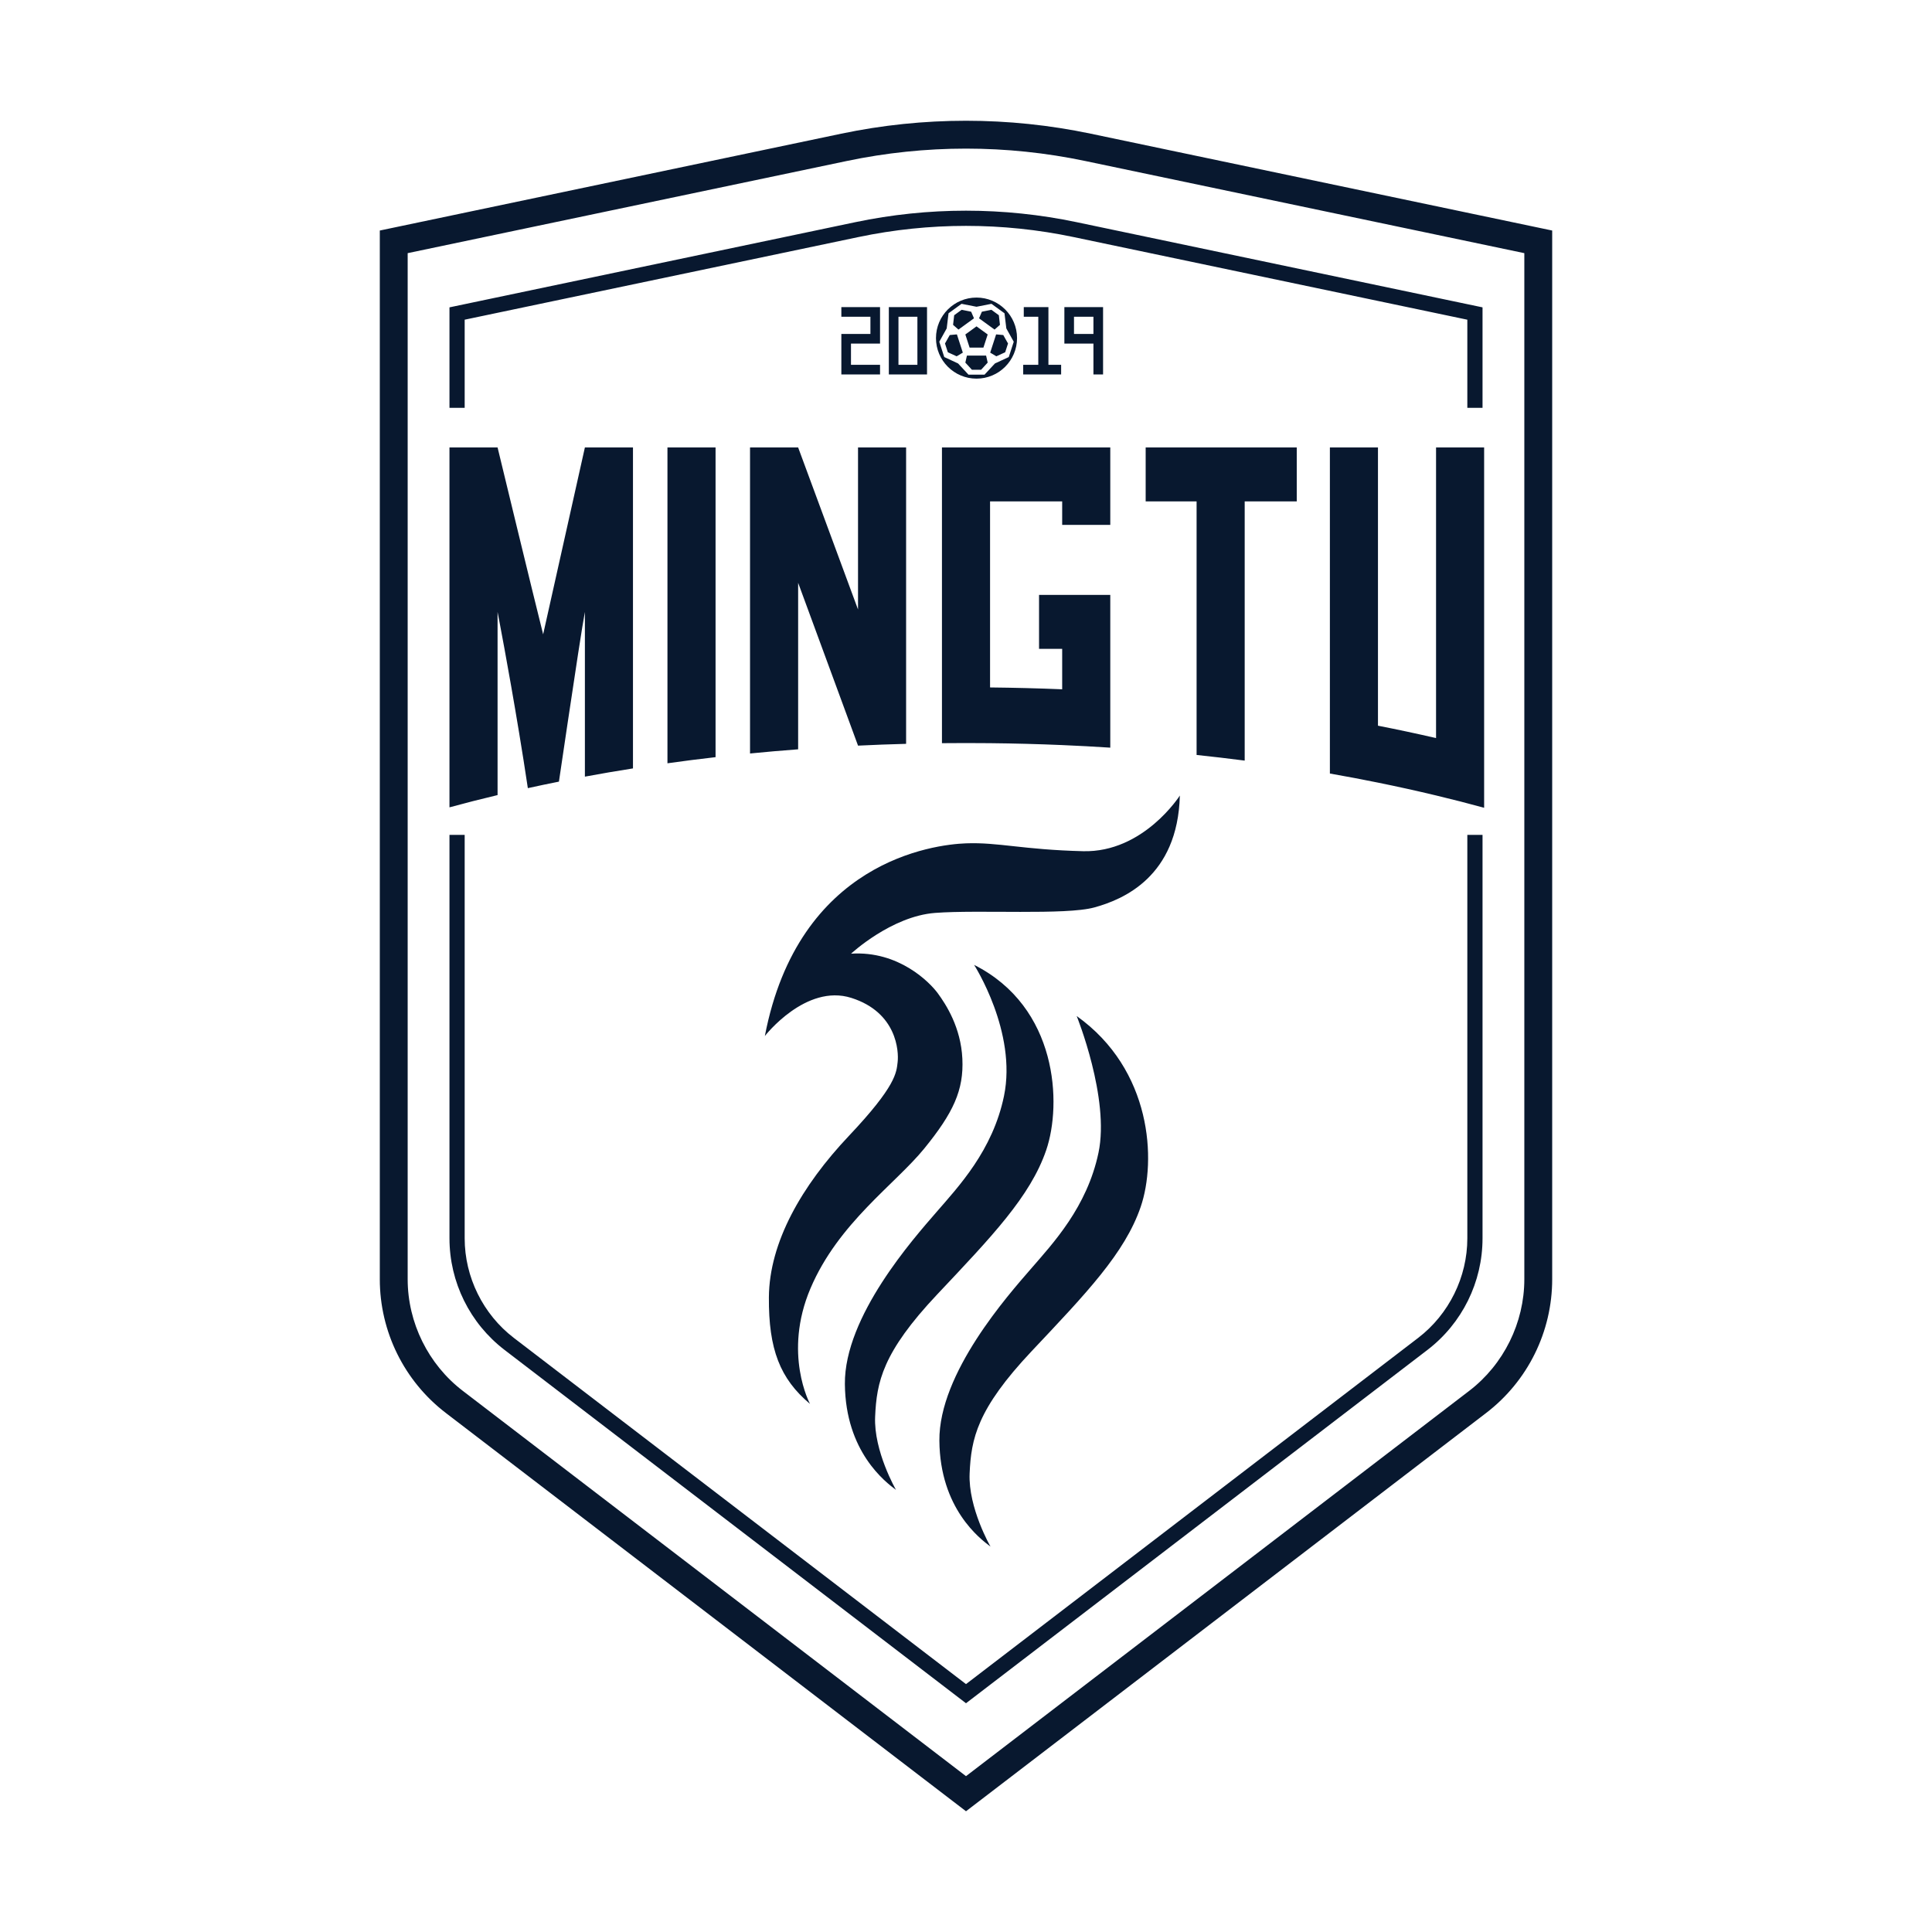
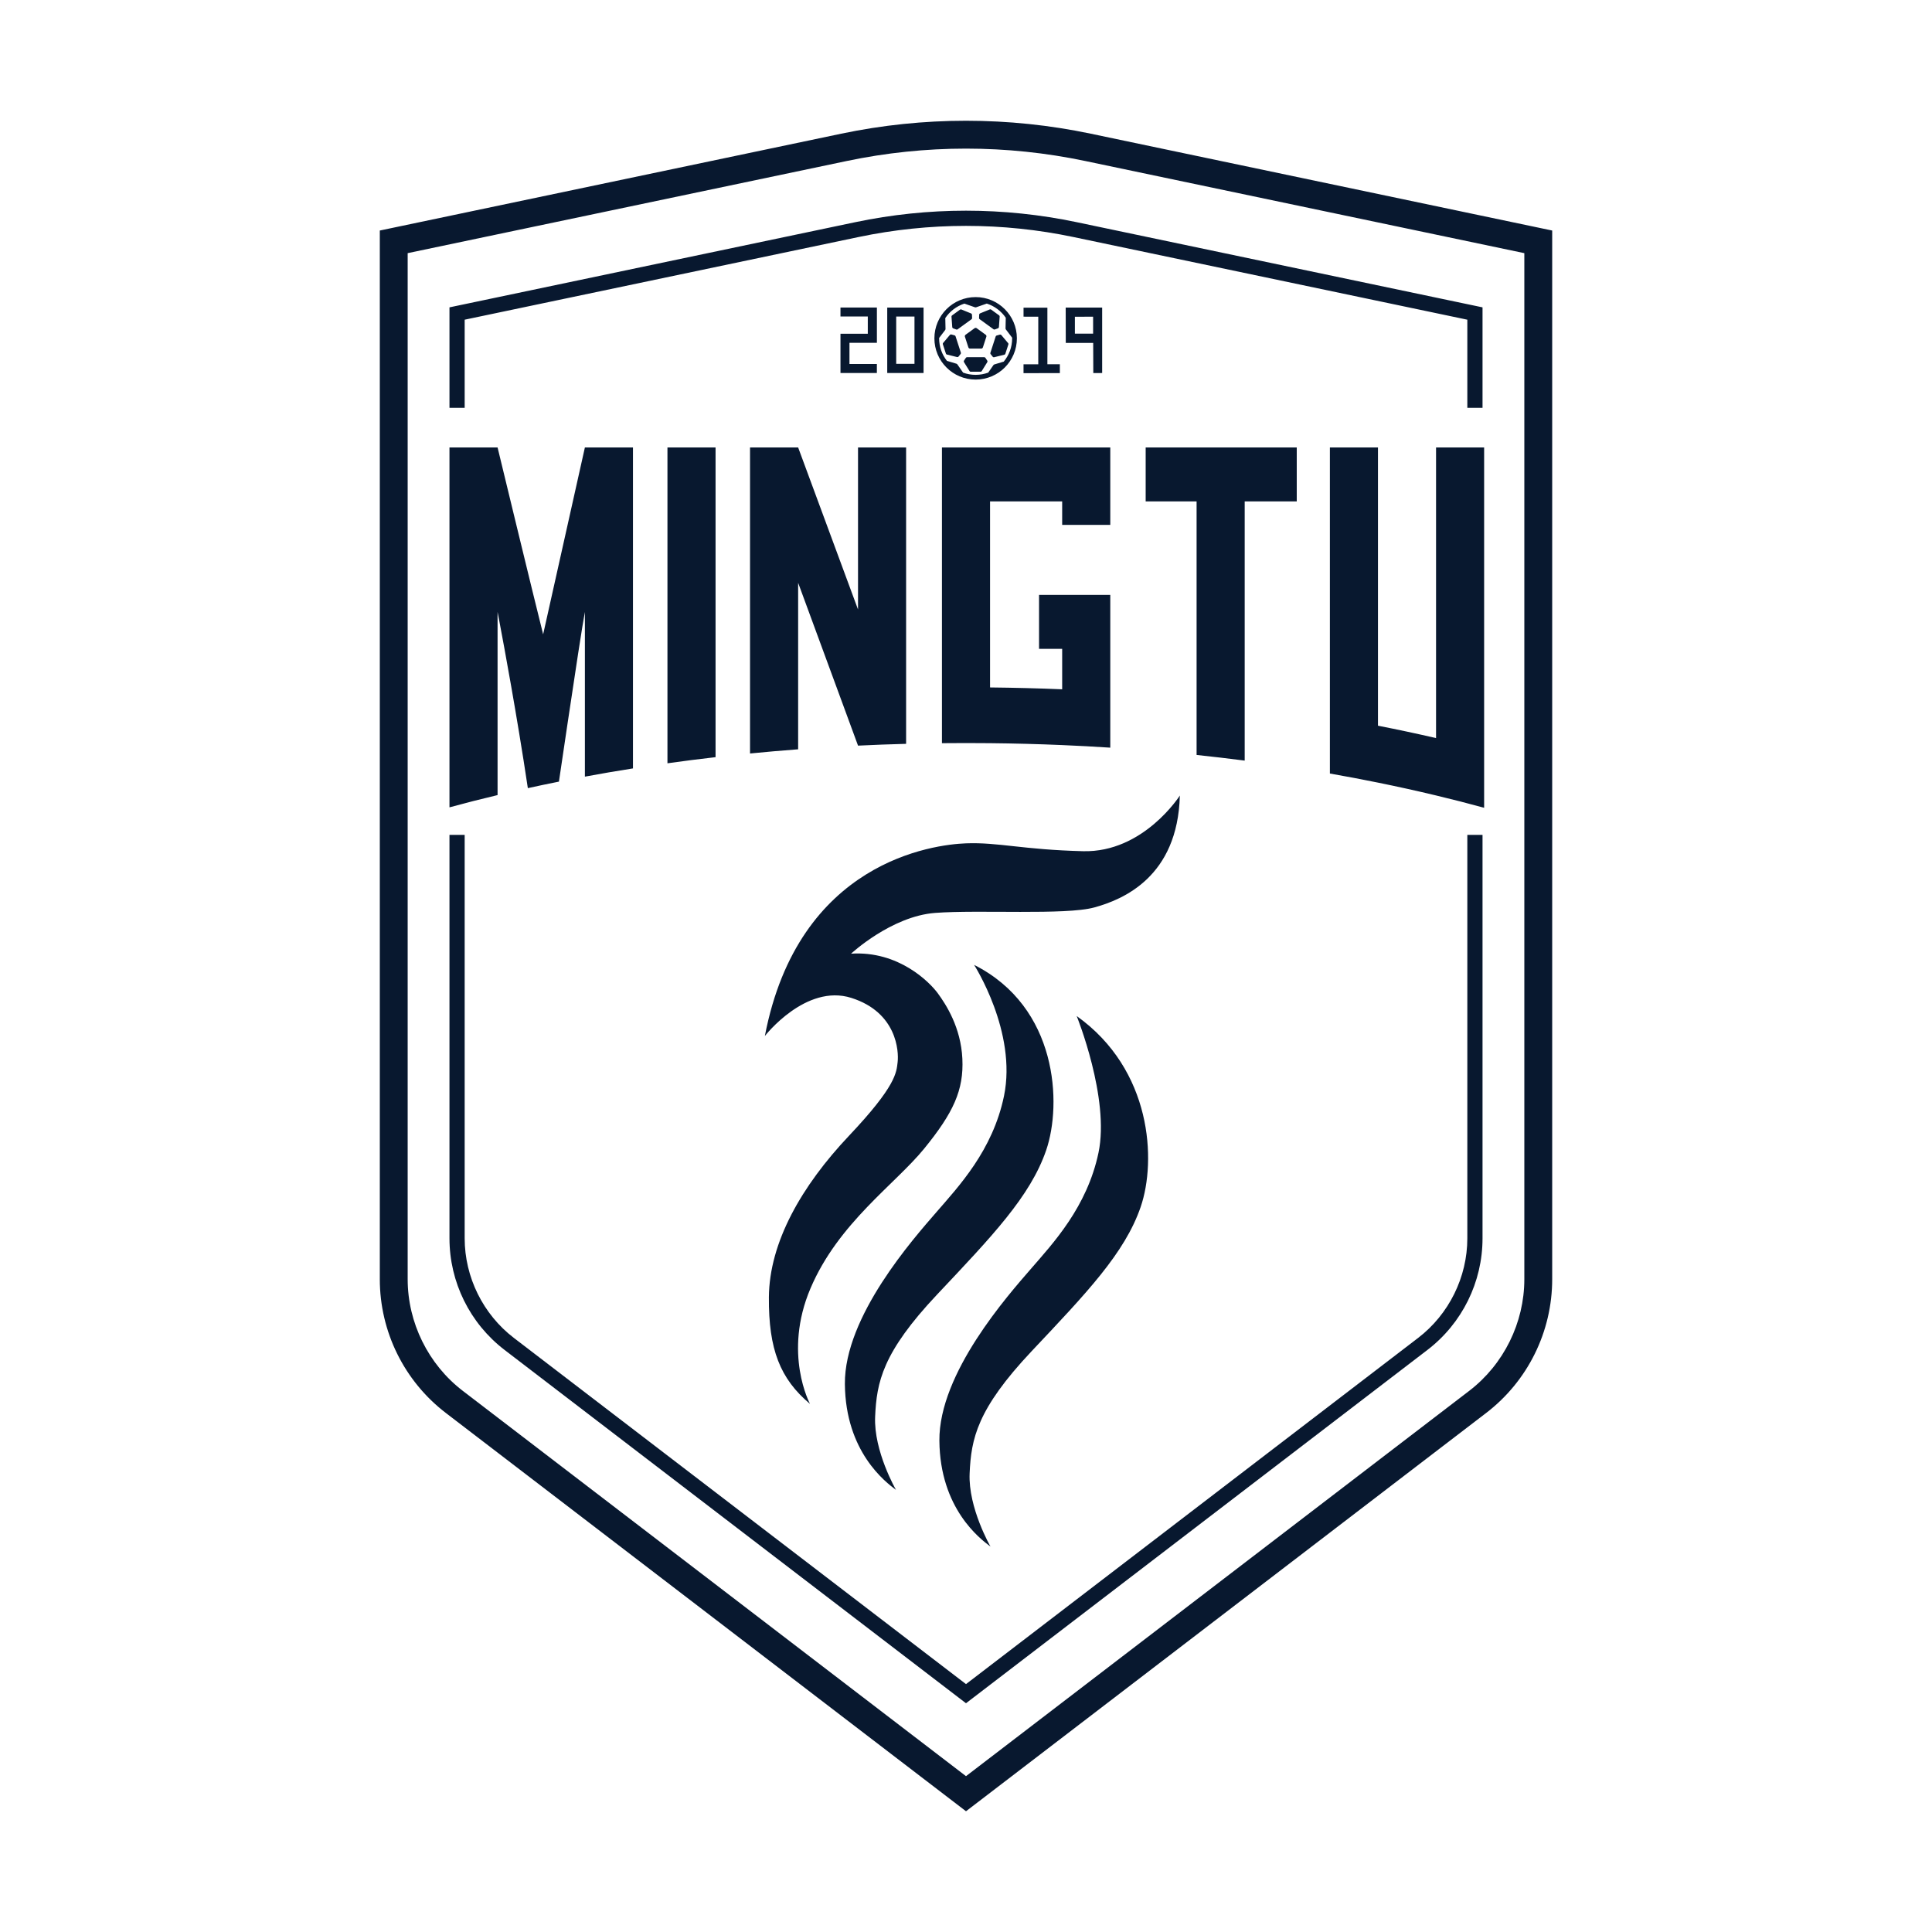
<svg xmlns="http://www.w3.org/2000/svg" version="1.1" x="0px" y="0px" viewBox="0 0 800 800" style="enable-background:new 0 0 800 800;" xml:space="preserve">
-   <path style="fill:#08182F;" d="M451.706,55.367c-34.099-7.156-69.312-7.156-103.411,0L157.27,95.457v434.244  c0,21.712,10.11,42.185,27.348,55.384L400,750l215.381-164.915c17.238-13.199,27.348-33.673,27.348-55.384  V95.457L451.706,55.367z M631.191,529.701c0,18.001-8.533,35.28-22.825,46.222L400,735.468l-208.366-159.543  c-14.292-10.943-22.825-28.222-22.825-46.223V104.825l181.855-38.166c16.192-3.398,32.791-5.121,49.336-5.121  c16.544,0,33.144,1.723,49.336,5.121l181.855,38.166V529.701z M445.781,91.99l168.103,35.28v41.602h-6.294v-36.492  L444.488,98.149c-14.602-3.064-29.57-4.618-44.488-4.618c-14.918,0-29.886,1.554-44.488,4.618l-163.101,34.23  v36.492h-6.294v-41.602l168.102-35.28c15.025-3.153,30.428-4.752,45.781-4.752  C415.353,87.237,430.755,88.837,445.781,91.99z M607.59,345.701h6.294v167.062c0,18.12-8.437,35.207-22.824,46.223  L400,705.278l-191.059-146.292c-14.387-11.016-22.824-28.103-22.824-46.223v-167.062h6.294v167.062  c0,16.055,7.61,31.466,20.357,41.227l187.233,143.362l187.234-143.362c12.746-9.76,20.356-25.173,20.356-41.227  V345.701z M296.297,185.279v128.244c-6.713,0.766-13.353,1.615-19.919,2.538V185.279H296.297z M206.035,329.226  c-6.766,1.605-13.405,3.304-19.919,5.077V185.279h19.919c0,0,15.115,62.538,18.87,77.381l17.287-77.381h19.909  v132.902c-6.724,1.059-13.364,2.192-19.909,3.409v-68.192c-1.007,5.203-4.059,25.259-7.154,46.017  c-1.238,8.266-2.476,16.647-3.598,24.241c-4.332,0.86-8.622,1.762-12.871,2.696  c-1.154-7.731-2.381-15.472-3.608-22.867c-4.511-27.388-8.927-50.087-8.927-50.087V329.226z M330.493,185.279  l24.797,67.101v-67.101h19.909v122.727c-6.682,0.178-13.322,0.42-19.909,0.745v-0.011l-8.339-22.678l-16.458-44.737  v68.947c-6.703,0.503-13.343,1.08-19.92,1.731V185.279H330.493z M390.041,185.279h69.703v32.066h-19.919v-9.724  h-29.863v77.035c10.018,0.105,19.972,0.357,29.863,0.766v-16.752h-9.577v-22.332h29.496v63.252  c-6.587-0.43-13.227-0.787-19.919-1.07c-9.85-0.42-19.815-0.682-29.863-0.787  c-3.304-0.032-6.629-0.052-9.965-0.052c-3.325,0-6.65,0.021-9.954,0.052V185.279z M594.639,185.279h19.909v149.202  c-6.514-1.783-13.154-3.482-19.909-5.098c-7.857-1.888-15.881-3.661-24.052-5.318  c-6.545-1.332-13.175-2.58-19.909-3.766V185.279h19.909v115.216c8.14,1.594,16.154,3.304,24.052,5.129V185.279z   M495.482,312.61V207.616h-21.086v-22.338h21.086h19.919h21.557v22.338h-21.557v107.333  C508.835,314.1,502.195,313.324,495.482,312.61z M401.503,610.099c-0.626,14.278,8.642,30.31,8.642,30.31  c-4.384-3.256-20.916-15.781-21.167-43.837s28.556-60.369,37.825-71.082c9.268-10.713,23.296-25.609,28.055-48.153  c4.759-22.544-9.018-56.612-9.018-56.612c31.187,22.231,33.065,59.868,26.49,79.031  c-6.575,19.163-22.482,35.696-45.152,59.743C404.509,583.546,402.129,595.82,401.503,610.099z M362.373,586.618  c-0.626,14.278,8.642,30.31,8.642,30.31c-4.384-3.256-20.916-15.781-21.167-43.837s28.556-60.369,37.825-71.082  c9.268-10.713,23.376-25.592,28.055-48.153c5.501-26.525-12.371-54.315-12.371-54.315  c34.687,17.458,36.419,57.572,29.843,76.735c-6.575,19.163-22.482,35.696-45.152,59.743  S362.999,572.34,362.373,586.618z M400,349.208c13.402-0.501,23.421,2.63,48.471,3.256  c25.049,0.626,40.079-23.046,40.079-23.046c-0.877,33.692-23.547,43.085-35.445,46.342s-47.719,0.877-65.88,2.255  s-34.819,16.885-34.819,16.885c19.664-1.276,32.561,11.797,35.941,16.431s9.52,14.028,10.147,27.053  c0.626,13.026-3.754,22.419-15.778,37.199c-12.024,14.779-35.57,30.811-47.093,57.864  c-11.523,27.053-0.21,47.885-0.21,47.885c-12.399-10.396-17.188-22.61-17.03-44.172  c0.166-22.795,13.608-46.172,33.147-66.838c19.539-20.666,19.664-26.177,20.165-30.56  c0.501-4.384-0.251-20.541-19.163-26.552c-18.912-6.012-35.821,15.781-35.821,15.781  C330.613,356.598,386.599,349.709,400,349.208z M360.422,138.282v-7.12h-12.036v-3.986h16.022v15.092h-12.036v8.789  h12.036v3.986h-16.022v-16.761H360.422z M368.049,155.044h15.813v-27.868h-15.813V155.044z M372.035,131.162h7.841  v19.896h-7.841V131.162z M456.756,155.044v-12.775v-4.196v-10.897h-16.022v10.897v4.196h4.196h7.84v12.775H456.756z   M444.719,138.282v-7.12h8.05v7.12H444.719z M429.934,151.058v-19.896h-6.011v-3.986h10.207v23.882h5.261v3.986  h-5.261h-4.196h-6.25v-3.986H429.934z M404.352,135.137l4.627,3.361l-1.767,5.439h-5.719l-1.767-5.439  L404.352,135.137z M408.324,147.249l0.655,2.897l-2.715,2.957h-1.911h-1.911l-2.715-2.957l0.655-2.897h3.972  H408.324z M415.43,138.736l1.973,3.496l-0.591,1.818l-0.591,1.818l-3.651,1.669l-2.553-1.518l1.227-3.777  l1.227-3.777L415.43,138.736z M408.613,134.138l-3.213-2.335l1.173-2.728l3.934-0.796l1.546,1.123l1.546,1.123  l0.459,3.988l-2.232,1.959L408.613,134.138z M396.879,136.472l-2.232-1.959l0.459-3.988l1.546-1.123l1.546-1.123  l3.934,0.796l1.173,2.728l-3.213,2.334L396.879,136.472z M397.459,142.241l1.227,3.777l-2.553,1.518l-3.651-1.669  l-0.591-1.818l-0.591-1.818l1.973-3.496l2.957-0.272L397.459,142.241z M404.352,123.218  c-9.269,0-16.783,7.514-16.783,16.783c0,9.269,7.514,16.783,16.783,16.783s16.783-7.514,16.783-16.783  C421.135,130.732,413.621,123.218,404.352,123.218z M419.768,141.507l-2.061,6.338l-5.726,2.657l-4.296,4.625h-6.665  l-4.297-4.625l-5.727-2.658l-2.059-6.338l3.07-5.516l0.759-6.268l5.391-3.917l6.195,1.216l6.196-1.216l5.392,3.917  l0.758,6.267L419.768,141.507z" />
-   <g>
- </g>
-   <g>
- </g>
-   <g>
- </g>
-   <g>
- </g>
-   <g>
- </g>
-   <g>
- </g>
-   <g>
- </g>
-   <g>
- </g>
-   <g>
- </g>
-   <g>
- </g>
-   <g>
- </g>
-   <g>
- </g>
-   <g>
- </g>
-   <g>
- </g>
-   <g>
- </g>
+   <path style="fill:#08182F;" d="M206.035,329.226c-6.766,1.605-13.405,3.304-19.919,5.077V185.279h19.919  c0,0,15.115,62.538,18.87,77.381l17.287-77.381h19.909v132.902c-6.724,1.059-13.364,2.192-19.909,3.409v-68.192  c-1.007,5.203-4.059,25.259-7.154,46.017c-1.238,8.266-2.476,16.647-3.598,24.241  c-4.332,0.86-8.622,1.762-12.871,2.696c-1.154-7.731-2.381-15.472-3.608-22.867  c-4.511-27.388-8.927-50.087-8.927-50.087V329.226z M607.59,345.701v167.062c0,16.054-7.61,31.466-20.356,41.227  l-187.234,143.362L212.767,553.99c-12.747-9.76-20.357-25.172-20.357-41.227V345.701h-6.294v167.062  c0,18.12,8.437,35.207,22.824,46.223l191.059,146.292l191.06-146.292c14.387-11.016,22.824-28.103,22.824-46.223  v-167.062h-6.294H607.59z M310.573,185.279v126.723c6.577-0.65,13.217-1.227,19.92-1.731v-68.947l16.458,44.737  l8.339,22.678v0.011c6.588-0.325,13.227-0.566,19.909-0.745V185.279h-19.909v67.101l-24.797-67.101H310.573z   M316.711,428.991c0,0,16.908-21.793,35.821-15.781c18.912,6.012,19.664,22.169,19.163,26.552  c-0.501,4.384-0.626,9.895-20.165,30.56c-19.538,20.666-32.981,44.043-33.147,66.838  c-0.157,21.561,4.631,33.776,17.03,44.172c0,0-11.313-20.832,0.21-47.885c11.523-27.053,35.069-43.085,47.093-57.864  c12.024-14.779,16.404-24.173,15.778-37.199c-0.626-13.026-6.767-22.419-10.147-27.053  c-3.38-4.634-16.277-17.707-35.941-16.431c0,0,16.658-15.507,34.819-16.885c18.161-1.378,53.982,1.002,65.88-2.255  s34.568-12.65,35.445-46.342c0,0-15.03,23.672-40.079,23.046c-25.049-0.626-35.069-3.757-48.471-3.256  C386.599,349.709,330.613,356.598,316.711,428.991z M390.041,307.733c3.304-0.032,6.629-0.052,9.954-0.052  c3.336,0,6.661,0.021,9.965,0.052c10.049,0.105,20.014,0.367,29.863,0.787c6.692,0.283,13.332,0.64,19.919,1.07  v-63.252h-29.496v22.332h9.577v16.752c-9.892-0.409-19.846-0.661-29.863-0.766v-77.035h29.863v9.724h19.919v-32.066  h-69.703V307.733z M276.377,185.279v130.783c6.566-0.923,13.206-1.773,19.919-2.538V185.279H276.377z   M427.179,559.499c22.67-24.047,38.576-40.58,45.152-59.743c6.575-19.163,4.697-56.8-26.49-79.031  c0,0,13.777,34.067,9.018,56.612c-4.759,22.545-18.787,37.44-28.055,48.153s-38.075,43.027-37.825,71.082  c0.251,28.055,16.783,40.58,21.167,43.837c0,0-9.268-16.032-8.642-30.31  C402.129,595.82,404.509,583.546,427.179,559.499z M400,87.237c-15.353,0-30.756,1.599-45.781,4.752  l-168.102,35.28v41.602h6.294v-36.492L355.512,98.149c14.602-3.064,29.57-4.618,44.488-4.618  c14.918,0,29.886,1.554,44.488,4.618l163.102,34.23v36.492h6.294v-41.602l-168.103-35.28  C430.755,88.837,415.353,87.237,400,87.237z M594.639,305.624c-7.899-1.825-15.913-3.535-24.052-5.129V185.279  h-19.909V320.299c6.734,1.185,13.364,2.434,19.909,3.766c8.171,1.657,16.196,3.43,24.052,5.318  c6.755,1.615,13.395,3.315,19.909,5.098V185.279h-19.909V305.624z M388.049,536.019  c22.67-24.047,38.576-40.58,45.152-59.743s4.843-59.277-29.843-76.735c0,0,17.872,27.79,12.371,54.315  c-4.679,22.561-18.787,37.44-28.055,48.153c-9.268,10.713-38.075,43.027-37.825,71.082  c0.251,28.055,16.783,40.58,21.167,43.837c0,0-9.268-16.032-8.642-30.31  C362.999,572.34,365.379,560.066,388.049,536.019z M642.73,95.457v434.244c0,21.711-10.11,42.185-27.348,55.384  L400,750L184.619,585.085c-17.238-13.199-27.348-33.673-27.348-55.384V95.457l191.024-40.09  c34.099-7.156,69.312-7.156,103.411,0L642.73,95.457z M631.191,104.825l-181.855-38.166  c-16.192-3.398-32.792-5.121-49.336-5.121c-16.544,0-33.144,1.723-49.336,5.121l-181.855,38.166v424.876  c0,18.001,8.532,35.28,22.825,46.223l208.366,159.543l208.367-159.544c14.292-10.942,22.825-28.221,22.825-46.222  V104.825z M515.401,314.949V207.616h21.557v-22.338h-21.557h-19.919h-21.086v22.338h21.086v104.994  C502.195,313.324,508.835,314.1,515.401,314.949z M367.385,127.355c5.008,0,9.999,0,15.043,0  c0,9.009,0,18.021,0,27.108c-5.025,0-9.997,0-15.043,0C367.385,145.426,367.385,136.416,367.385,127.355z   M371.097,150.664c2.557,0,5.057,0,7.571,0c0-6.549,0-13.045,0-19.585c-2.542,0-5.04,0-7.571,0  C371.097,137.639,371.097,144.153,371.097,150.664z M363.105,141.945c0-4.904,0-9.739,0-14.608  c-5.051,0-10.044,0-15.085,0c0,1.221,0,2.411,0,3.707c3.799,0,7.55,0,11.315,0c0,2.43,0,4.755,0,7.145  c-3.777,0-7.513,0-11.31,0c0,5.453,0,10.841,0,16.265c5.032,0,10.025,0,15.069,0c0-1.277,0-2.47,0-3.74  c-3.807,0-7.565,0-11.348,0c0-2.952,0-5.826,0-8.769C355.55,141.945,359.309,141.945,363.105,141.945z M452.666,141.989  c-3.783,0-7.52,0-11.349,0c0-3.69-0.037-13.083-0.037-14.626c5.044,0,10.053,0,15.1,0c0,9.014,0,18.007,0,27.097  c-0.582,0.008-2.967,0.024-3.668,0.024C452.712,149.271,452.666,145.867,452.666,141.989z M452.633,131.132  c-2.147,0-5.822,0.031-7.546,0.031c0,2.315,0,4.636,0,6.993c2.526,0,5.002,0,7.546,0  C452.633,135.765,452.633,133.443,452.633,131.132z M423.819,150.852c0,1.285,0,2.481,0,3.667  c1.644,0,12.94-0.029,15.045-0.029c0-1.199,0-2.395,0-3.658c-1.72,0-3.393,0-5.163,0c0-7.841,0-15.614,0-23.425  c-3.331,0-6.564,0-9.876,0c0,1.259,0,2.453,0,3.717c1.047,0,5.082,0.012,6.102,0.017c0,6.617,0,13.118,0,19.71  C427.872,150.852,425.852,150.852,423.819,150.852z M421.07,140.097c0,9.433-7.647,17.079-17.079,17.079  c-9.433,0-17.079-7.647-17.079-17.079s7.647-17.079,17.079-17.079C413.423,123.018,421.07,130.665,421.07,140.097z   M416.372,135.967l0.096-4.395c-1.879-2.741-4.635-4.834-7.861-5.87l-4.412,1.541c-0.158,0.055-0.33,0.055-0.488,0  l-4.374-1.528c-3.26,1.058-6.039,3.196-7.911,5.99l0.098,4.487c0.004,0.167-0.05,0.331-0.151,0.464  l-2.495,3.281c-0.001,0.054-0.002,0.107-0.002,0.161c0,3.513,1.205,6.751,3.223,9.321l3.939,1.185  c0.16,0.048,0.299,0.149,0.395,0.287l2.361,3.403c1.622,0.596,3.374,0.922,5.201,0.922  c1.83,0,3.585-0.327,5.21-0.925l2.154-3.105c0.095-0.138,0.234-0.239,0.395-0.287l3.885-1.169  c2.169-2.617,3.474-5.975,3.474-9.632c0-0.091-0.002-0.181-0.004-0.272l-2.582-3.395  C416.422,136.298,416.368,136.134,416.372,135.967z M399.552,139.435l1.43,4.402  c0.098,0.3,0.378,0.504,0.694,0.504h4.628c0.316,0,0.596-0.203,0.694-0.504l1.43-4.402  c0.098-0.3-0.009-0.63-0.265-0.816l-3.744-2.72c-0.256-0.186-0.602-0.186-0.858,0l-3.744,2.72  C399.562,138.805,399.455,139.134,399.552,139.435z M408.022,148.156c-0.102-0.153-0.274-0.245-0.458-0.245h-3.574  h-3.574c-0.184,0-0.356,0.092-0.458,0.245l-0.793,1.19c-0.12,0.179-0.123,0.412-0.009,0.596l2.318,3.728  c0.1,0.161,0.277,0.26,0.467,0.26h2.049h2.049c0.19,0,0.367-0.098,0.467-0.26l2.318-3.728  c0.114-0.183,0.11-0.416-0.009-0.596L408.022,148.156z M414.051,138.555l-1.377,0.387  c-0.177,0.05-0.318,0.185-0.374,0.36l-1.104,3.399l-1.104,3.399c-0.057,0.175-0.022,0.367,0.092,0.511  l0.886,1.122c0.134,0.169,0.354,0.245,0.564,0.193l4.261-1.053c0.184-0.045,0.333-0.183,0.391-0.364l0.633-1.949  l0.633-1.949c0.059-0.181,0.02-0.379-0.102-0.524l-2.829-3.356C414.482,138.565,414.259,138.497,414.051,138.555z   M411.928,136.425l1.341-0.496c0.202-0.075,0.342-0.261,0.358-0.476l0.316-4.378  c0.014-0.19-0.071-0.373-0.225-0.484l-1.658-1.204l-1.658-1.204c-0.154-0.112-0.354-0.136-0.53-0.065  l-4.066,1.653c-0.2,0.081-0.334,0.272-0.342,0.487l-0.058,1.429c-0.007,0.184,0.077,0.359,0.226,0.467  l2.891,2.101l2.891,2.101C411.563,136.462,411.756,136.488,411.928,136.425z M402.302,132.18  c0.149-0.108,0.234-0.283,0.226-0.467l-0.058-1.429c-0.009-0.216-0.143-0.406-0.342-0.487l-4.066-1.653  c-0.176-0.072-0.377-0.047-0.53,0.065l-1.658,1.204l-1.658,1.204c-0.154,0.112-0.239,0.295-0.225,0.484  l0.316,4.378c0.015,0.215,0.155,0.401,0.358,0.476l1.341,0.496c0.172,0.064,0.365,0.037,0.514-0.071l2.891-2.101  L402.302,132.18z M396.771,142.633l-1.104-3.399c-0.057-0.175-0.197-0.31-0.374-0.36l-1.377-0.387  c-0.208-0.058-0.43,0.01-0.569,0.175l-2.829,3.356c-0.122,0.145-0.161,0.344-0.102,0.524l0.633,1.949  l0.633,1.949c0.059,0.181,0.207,0.318,0.391,0.364l4.261,1.053c0.209,0.052,0.43-0.024,0.564-0.193l0.886-1.122  c0.114-0.144,0.148-0.336,0.091-0.511L396.771,142.633z" />
</svg>
